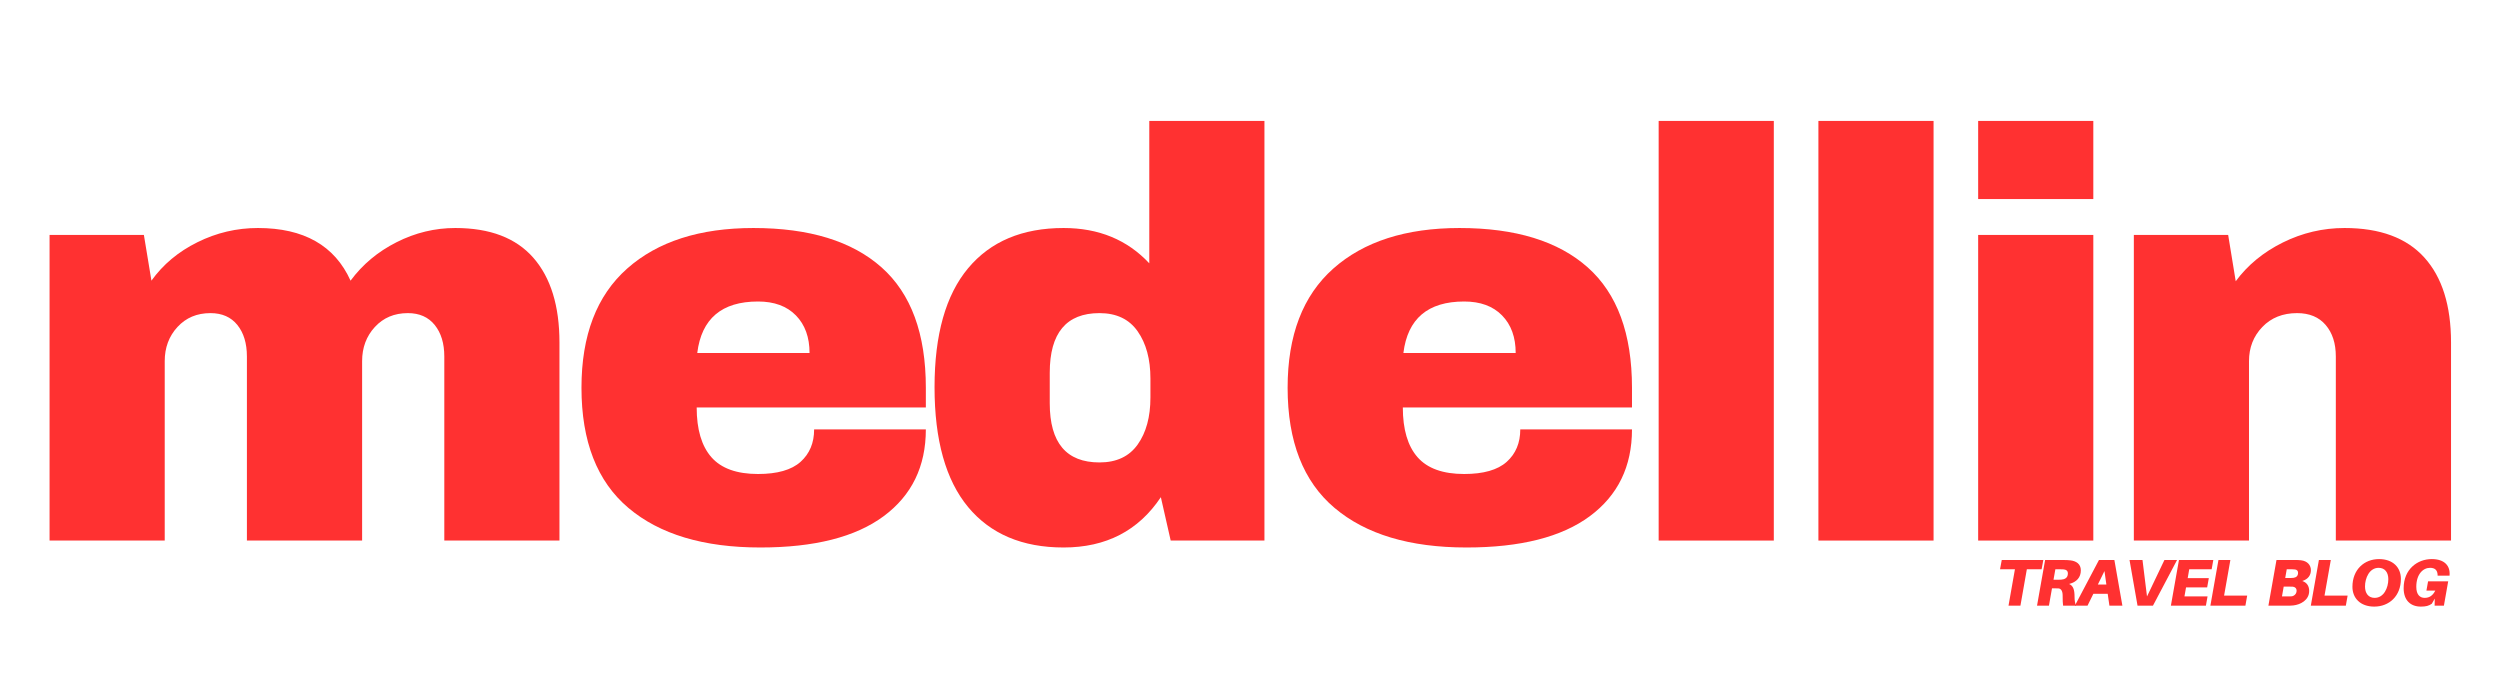
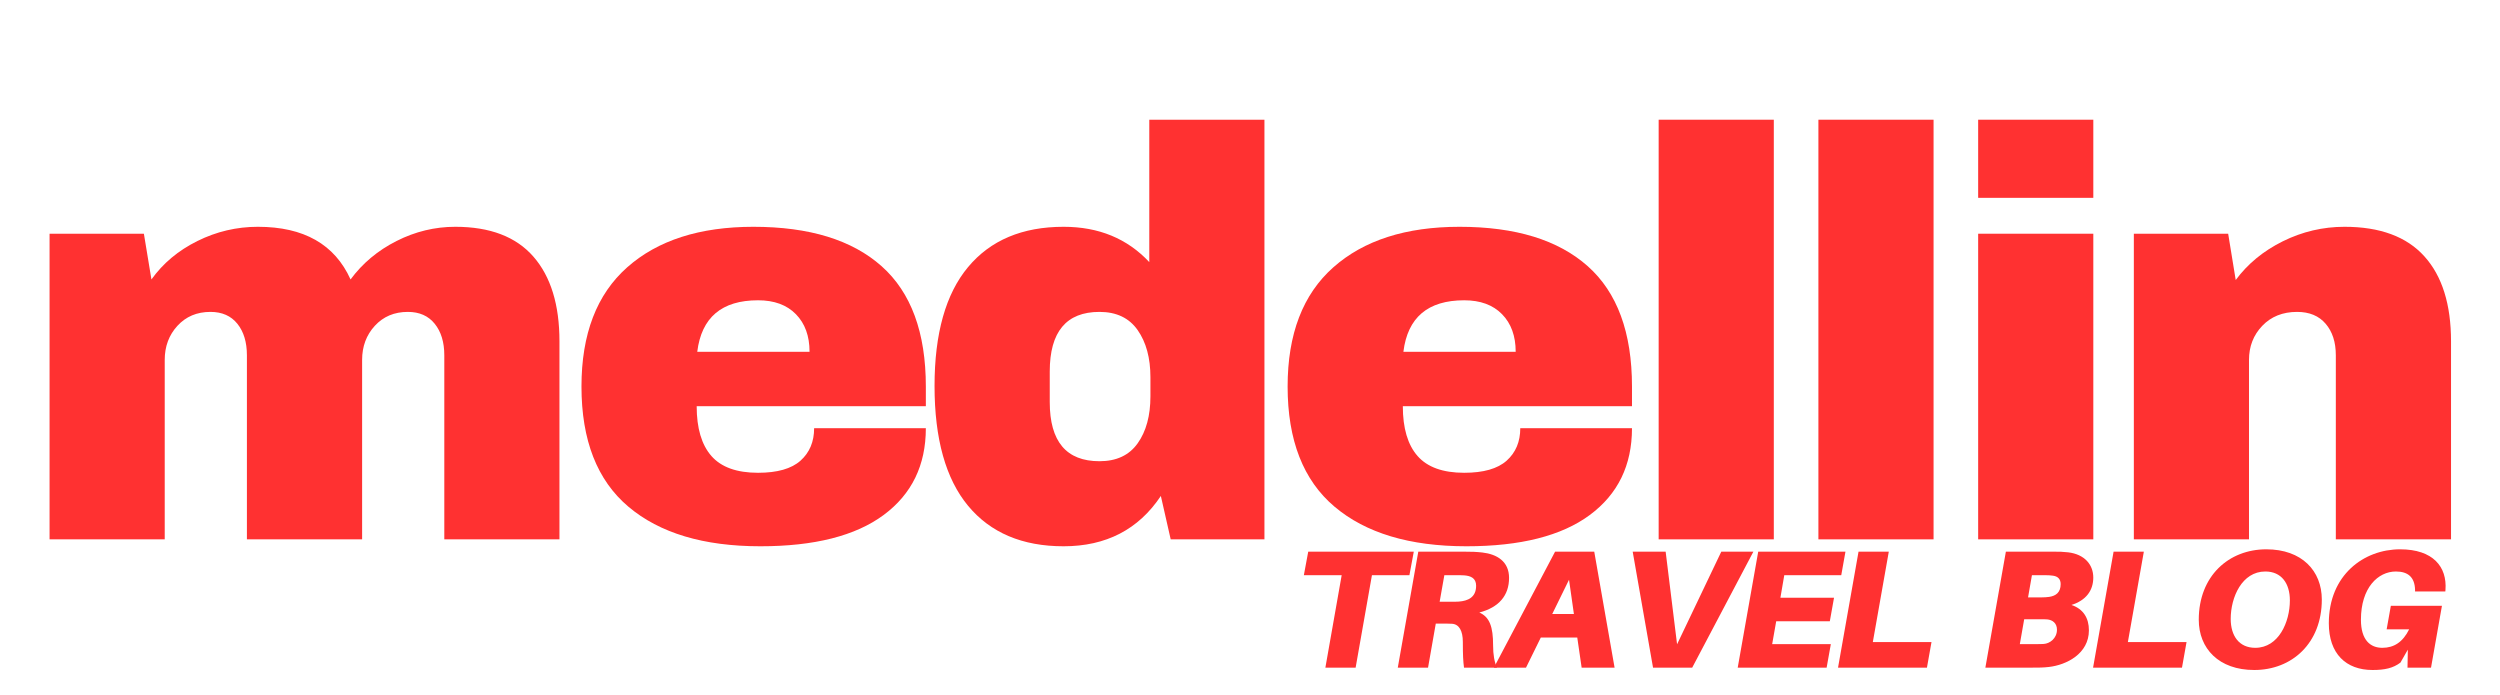
<svg xmlns="http://www.w3.org/2000/svg" width="1000" zoomAndPan="magnify" viewBox="0 0 750 208.5" height="278" preserveAspectRatio="xMidYMid meet" version="1.0">
  <defs>
    <g />
  </defs>
  <g fill="#ff3131" fill-opacity="1">
-     <g transform="translate(4.447383, 162.169)">
+     <g transform="translate(4.447383, 161.8041)">
      <g>
        <path d="M 132.141 -93.766 C 142.555 -93.766 150.367 -90.781 155.578 -84.812 C 160.785 -78.852 163.391 -70.379 163.391 -59.391 L 163.391 0 L 128.844 0 L 128.844 -55.219 C 128.844 -59.156 127.883 -62.305 125.969 -64.672 C 124.062 -67.047 121.375 -68.234 117.906 -68.234 C 113.852 -68.234 110.551 -66.844 108 -64.062 C 105.457 -61.289 104.188 -57.879 104.188 -53.828 L 104.188 0 L 69.625 0 L 69.625 -55.219 C 69.625 -59.156 68.672 -62.305 66.766 -64.672 C 64.859 -67.047 62.164 -68.234 58.688 -68.234 C 54.633 -68.234 51.332 -66.844 48.781 -64.062 C 46.238 -61.289 44.969 -57.879 44.969 -53.828 L 44.969 0 L 10.422 0 L 10.422 -91.688 L 38.719 -91.688 L 40.984 -77.969 C 44.453 -82.82 49.051 -86.664 54.781 -89.5 C 60.508 -92.344 66.555 -93.766 72.922 -93.766 C 86.703 -93.766 95.969 -88.5 100.719 -77.969 C 104.301 -82.82 108.898 -86.664 114.516 -89.5 C 120.129 -92.344 126.004 -93.766 132.141 -93.766 Z M 132.141 -93.766 " />
      </g>
    </g>
  </g>
  <g fill="#ff3131" fill-opacity="1">
-     <g transform="translate(168.1917, 162.169)">
+     <g transform="translate(168.1917, 161.8041)">
      <g>
        <path d="M 57.828 -93.766 C 74.609 -93.766 87.426 -89.828 96.281 -81.953 C 105.133 -74.086 109.562 -62.051 109.562 -45.844 L 109.562 -39.938 L 40.812 -39.938 C 40.812 -33.344 42.285 -28.363 45.234 -25 C 48.18 -21.645 52.844 -19.969 59.219 -19.969 C 65 -19.969 69.25 -21.18 71.969 -23.609 C 74.688 -26.047 76.047 -29.289 76.047 -33.344 L 109.562 -33.344 C 109.562 -22.227 105.336 -13.547 96.891 -7.297 C 88.441 -1.047 76.113 2.078 59.906 2.078 C 42.883 2.078 29.688 -1.883 20.312 -9.812 C 10.938 -17.738 6.25 -29.75 6.25 -45.844 C 6.25 -61.582 10.82 -73.504 19.969 -81.609 C 29.113 -89.711 41.734 -93.766 57.828 -93.766 Z M 59.219 -71.719 C 48.332 -71.719 42.254 -66.566 40.984 -56.266 L 74.672 -56.266 C 74.672 -61.004 73.305 -64.766 70.578 -67.547 C 67.859 -70.328 64.07 -71.719 59.219 -71.719 Z M 59.219 -71.719 " />
      </g>
    </g>
  </g>
  <g fill="#ff3131" fill-opacity="1">
-     <g transform="translate(274.1132, 162.169)">
+     <g transform="translate(274.1132, 161.8041)">
      <g>
        <path d="M 77.094 0 L 74.141 -13.016 C 67.43 -2.953 57.707 2.078 44.969 2.078 C 32.582 2.078 23.031 -1.969 16.312 -10.062 C 9.602 -18.164 6.25 -30.148 6.25 -46.016 C 6.25 -61.754 9.602 -73.645 16.312 -81.688 C 23.031 -89.738 32.582 -93.766 44.969 -93.766 C 55.508 -93.766 64.078 -90.234 70.672 -83.172 L 70.672 -125.891 L 105.219 -125.891 L 105.219 0 Z M 55.734 -68.234 C 45.785 -68.234 40.812 -62.273 40.812 -50.359 L 40.812 -41.156 C 40.812 -29.344 45.785 -23.438 55.734 -23.438 C 60.828 -23.438 64.645 -25.227 67.188 -28.812 C 69.738 -32.406 71.016 -37.098 71.016 -42.891 L 71.016 -48.625 C 71.016 -54.406 69.738 -59.117 67.188 -62.766 C 64.645 -66.41 60.828 -68.234 55.734 -68.234 Z M 55.734 -68.234 " />
      </g>
    </g>
  </g>
  <g fill="#ff3131" fill-opacity="1">
-     <g transform="translate(380.0347, 162.169)">
+     <g transform="translate(380.0347, 161.8041)">
      <g>
        <path d="M 57.828 -93.766 C 74.609 -93.766 87.426 -89.828 96.281 -81.953 C 105.133 -74.086 109.562 -62.051 109.562 -45.844 L 109.562 -39.938 L 40.812 -39.938 C 40.812 -33.344 42.285 -28.363 45.234 -25 C 48.18 -21.645 52.844 -19.969 59.219 -19.969 C 65 -19.969 69.25 -21.18 71.969 -23.609 C 74.688 -26.047 76.047 -29.289 76.047 -33.344 L 109.562 -33.344 C 109.562 -22.227 105.336 -13.547 96.891 -7.297 C 88.441 -1.047 76.113 2.078 59.906 2.078 C 42.883 2.078 29.688 -1.883 20.312 -9.812 C 10.938 -17.738 6.25 -29.75 6.25 -45.844 C 6.25 -61.582 10.82 -73.504 19.969 -81.609 C 29.113 -89.711 41.734 -93.766 57.828 -93.766 Z M 59.219 -71.719 C 48.332 -71.719 42.254 -66.566 40.984 -56.266 L 74.672 -56.266 C 74.672 -61.004 73.305 -64.766 70.578 -67.547 C 67.859 -70.328 64.07 -71.719 59.219 -71.719 Z M 59.219 -71.719 " />
      </g>
    </g>
  </g>
  <g fill="#ff3131" fill-opacity="1">
-     <g transform="translate(485.9562, 162.169)">
+     <g transform="translate(485.9562, 161.8041)">
      <g>
        <path d="M 11.641 0 L 11.641 -125.891 L 46.188 -125.891 L 46.188 0 Z M 11.641 0 " />
      </g>
    </g>
  </g>
  <g fill="#ff3131" fill-opacity="1">
-     <g transform="translate(533.8812, 162.169)">
+     <g transform="translate(533.8812, 161.8041)">
      <g>
        <path d="M 11.641 0 L 11.641 -125.891 L 46.188 -125.891 L 46.188 0 Z M 11.641 0 " />
      </g>
    </g>
  </g>
  <g fill="#ff3131" fill-opacity="1">
-     <g transform="translate(581.8063, 162.169)">
+     <g transform="translate(581.8063, 161.8041)">
      <g>
        <path d="M 11.641 -102.453 L 11.641 -125.891 L 46.188 -125.891 L 46.188 -102.453 Z M 11.641 0 L 11.641 -91.688 L 46.188 -91.688 L 46.188 0 Z M 11.641 0 " />
      </g>
    </g>
  </g>
  <g fill="#ff3131" fill-opacity="1">
-     <g transform="translate(629.7313, 162.169)">
+     <g transform="translate(629.7313, 161.8041)">
      <g>
        <path d="M 73.625 -93.766 C 84.27 -93.766 92.254 -90.812 97.578 -84.906 C 102.91 -79 105.578 -70.492 105.578 -59.391 L 105.578 0 L 71.016 0 L 71.016 -55.219 C 71.016 -59.156 70 -62.305 67.969 -64.672 C 65.945 -67.047 63.086 -68.234 59.391 -68.234 C 55.098 -68.234 51.617 -66.844 48.953 -64.062 C 46.297 -61.289 44.969 -57.879 44.969 -53.828 L 44.969 0 L 10.422 0 L 10.422 -91.688 L 38.719 -91.688 L 40.984 -77.797 C 44.566 -82.648 49.281 -86.523 55.125 -89.422 C 60.977 -92.316 67.145 -93.766 73.625 -93.766 Z M 73.625 -93.766 " />
      </g>
    </g>
  </g>
  <g fill="#ff3131" fill-opacity="1">
-     <g transform="translate(598.76, 181.7048)">
+     <g transform="translate(387.9806, 200.2934)">
      <g>
-         <path d="M 13.723 -10.922 L 14.238 -13.703 L 1.766 -13.703 L 1.25 -10.922 L 5.719 -10.922 L 3.793 0 L 7.367 0 L 9.293 -10.922 Z M 13.723 -10.922 " />
+         <path d="M 34.844 -27.734 L 36.156 -34.793 L 4.488 -34.793 L 3.176 -27.734 L 14.523 -27.734 L 9.633 0 L 18.707 0 L 23.602 -27.734 Z M 34.844 -27.734 " />
      </g>
    </g>
  </g>
  <g fill="#ff3131" fill-opacity="1">
-     <g transform="translate(610.6901, 181.7048)">
+     <g transform="translate(418.2767, 200.2934)">
      <g>
-         <path d="M 13.562 -10.605 C 13.562 -12.551 12.133 -13.402 10.406 -13.602 C 9.691 -13.684 9.133 -13.703 8.281 -13.703 L 2.84 -13.703 L 0.418 0 L 3.992 0 L 4.906 -5.203 L 5.719 -5.203 C 6.117 -5.203 6.434 -5.203 6.832 -5.184 C 7.664 -5.125 8.102 -4.348 8.102 -3.039 C 8.102 -1.469 8.141 -0.734 8.242 0 L 12.133 0 C 11.836 -0.656 11.676 -1.508 11.676 -2.641 C 11.676 -4.805 11.277 -5.977 10.047 -6.512 C 12.352 -7.109 13.562 -8.52 13.562 -10.605 Z M 5.363 -7.785 L 5.918 -10.922 L 7.309 -10.922 C 7.684 -10.922 8.004 -10.922 8.262 -10.902 C 9.055 -10.844 9.672 -10.562 9.672 -9.672 C 9.672 -8.281 8.676 -7.883 7.625 -7.805 C 7.367 -7.785 7.051 -7.785 6.672 -7.785 Z M 5.363 -7.785 " />
+         <path d="M 34.441 -26.93 C 34.441 -31.871 30.812 -34.039 26.426 -34.543 C 24.609 -34.746 23.195 -34.793 21.027 -34.793 L 7.211 -34.793 L 1.059 0 L 10.137 0 L 12.457 -13.211 L 14.523 -13.211 C 15.531 -13.211 16.34 -13.211 17.348 -13.16 C 19.465 -13.012 20.574 -11.043 20.574 -7.715 C 20.574 -3.73 20.676 -1.867 20.926 0 L 30.812 0 C 30.055 -1.664 29.652 -3.832 29.652 -6.707 C 29.652 -12.203 28.645 -15.18 25.516 -16.539 C 31.367 -18.055 34.441 -21.633 34.441 -26.93 Z M 13.617 -19.766 L 15.027 -27.734 L 18.559 -27.734 C 19.516 -27.734 20.32 -27.734 20.977 -27.684 C 22.996 -27.535 24.559 -26.828 24.559 -24.559 C 24.559 -21.027 22.035 -20.02 19.363 -19.816 C 18.707 -19.766 17.902 -19.766 16.945 -19.766 Z M 13.617 -19.766 " />
      </g>
    </g>
  </g>
  <g fill="#ff3131" fill-opacity="1">
-     <g transform="translate(623.3149, 181.7048)">
+     <g transform="translate(450.3372, 200.2934)">
      <g>
-         <path d="M 8.996 -3.555 L 9.512 0 L 13.402 0 L 11 -13.703 L 6.375 -13.703 L -0.855 0 L 2.938 0 L 4.688 -3.555 Z M 8.598 -6.336 L 6.035 -6.336 L 8.023 -10.387 Z M 8.598 -6.336 " />
+         <path d="M 22.844 -9.027 L 24.156 0 L 34.039 0 L 27.938 -34.793 L 16.188 -34.793 L -2.168 0 L 7.465 0 L 11.902 -9.027 Z M 21.836 -16.086 L 15.328 -16.086 L 20.371 -26.375 Z M 21.836 -16.086 " />
      </g>
    </g>
  </g>
  <g fill="#ff3131" fill-opacity="1">
-     <g transform="translate(636.7339, 181.7048)">
+     <g transform="translate(484.4141, 200.2934)">
      <g>
-         <path d="M 9.152 0 L 16.383 -13.703 L 12.59 -13.703 L 7.367 -2.762 L 6.016 -13.703 L 2.125 -13.703 L 4.527 0 Z M 9.152 0 " />
+         <path d="M 23.246 0 L 41.602 -34.793 L 31.973 -34.793 L 18.707 -7.008 L 15.281 -34.793 L 5.395 -34.793 L 11.496 0 Z M 23.246 0 " />
      </g>
    </g>
  </g>
  <g fill="#ff3131" fill-opacity="1">
-     <g transform="translate(650.8476, 181.7048)">
+     <g transform="translate(520.2554, 200.2934)">
      <g>
-         <path d="M 5.918 -10.922 L 12.648 -10.922 L 13.145 -13.703 L 2.84 -13.703 L 0.418 0 L 10.922 0 L 11.418 -2.781 L 4.488 -2.781 L 4.965 -5.48 L 11.301 -5.48 L 11.797 -8.262 L 5.461 -8.262 Z M 5.918 -10.922 " />
+         <path d="M 15.027 -27.734 L 32.121 -27.734 L 33.383 -34.793 L 7.211 -34.793 L 1.059 0 L 27.734 0 L 28.996 -7.059 L 11.398 -7.059 L 12.605 -13.918 L 28.691 -13.918 L 29.953 -20.977 L 13.867 -20.977 Z M 15.027 -27.734 " />
      </g>
    </g>
  </g>
  <g fill="#ff3131" fill-opacity="1">
-     <g transform="translate(662.6983, 181.7048)">
+     <g transform="translate(550.3499, 200.2934)">
      <g>
-         <path d="M 11.457 -3.02 L 4.527 -3.02 L 6.414 -13.703 L 2.84 -13.703 L 0.418 0 L 10.922 0 Z M 11.457 -3.02 " />
+         <path d="M 29.098 -7.664 L 11.496 -7.664 L 16.289 -34.793 L 7.211 -34.793 L 1.059 0 L 27.734 0 Z M 29.098 -7.664 " />
      </g>
    </g>
  </g>
  <g fill="#ff3131" fill-opacity="1">
-     <g transform="translate(674.317, 181.7048)">
+     <g transform="translate(579.8554, 200.2934)">
      <g />
    </g>
  </g>
  <g fill="#ff3131" fill-opacity="1">
-     <g transform="translate(676.2423, 181.7048)">
+     <g transform="translate(584.7446, 200.2934)">
      <g />
    </g>
  </g>
  <g fill="#ff3131" fill-opacity="1">
-     <g transform="translate(678.1676, 181.7048)">
+     <g transform="translate(589.6339, 200.2934)">
      <g />
    </g>
  </g>
  <g fill="#ff3131" fill-opacity="1">
-     <g transform="translate(680.1039, 181.7048)">
+     <g transform="translate(594.551, 200.2934)">
      <g>
-         <path d="M 10.582 -7.406 C 12.312 -7.941 13.164 -9.113 13.164 -10.645 C 13.164 -12.152 12.152 -13.383 10.207 -13.621 C 9.512 -13.703 9.195 -13.703 8.461 -13.703 L 2.84 -13.703 L 0.418 0 L 5.879 0 C 6.75 0 7.207 0 7.922 -0.078 C 10.008 -0.316 12.648 -1.648 12.648 -4.41 C 12.648 -5.859 11.992 -6.93 10.582 -7.406 Z M 5.918 -10.922 L 7.527 -10.922 C 7.844 -10.922 8.16 -10.902 8.418 -10.863 C 8.977 -10.781 9.312 -10.465 9.312 -9.867 C 9.312 -8.895 8.758 -8.48 7.961 -8.359 C 7.684 -8.32 7.387 -8.301 7.07 -8.301 L 5.461 -8.301 Z M 7.309 -2.801 C 7.031 -2.781 6.73 -2.781 6.414 -2.781 L 4.488 -2.781 L 5.004 -5.719 L 6.832 -5.719 C 7.148 -5.719 7.465 -5.719 7.723 -5.699 C 8.359 -5.641 8.875 -5.242 8.875 -4.488 C 8.875 -3.457 8.023 -2.84 7.309 -2.801 Z M 7.309 -2.801 " />
+         <path d="M 26.879 -18.809 C 31.266 -20.172 33.434 -23.145 33.434 -27.027 C 33.434 -30.863 30.863 -33.988 25.918 -34.594 C 24.156 -34.793 23.348 -34.793 21.48 -34.793 L 7.211 -34.793 L 1.059 0 L 14.926 0 C 17.145 0 18.305 0 20.121 -0.203 C 25.414 -0.809 32.121 -4.184 32.121 -11.195 C 32.121 -14.875 30.457 -17.598 26.879 -18.809 Z M 15.027 -27.734 L 19.113 -27.734 C 19.918 -27.734 20.727 -27.684 21.383 -27.582 C 22.793 -27.383 23.648 -26.574 23.648 -25.062 C 23.648 -22.59 22.238 -21.531 20.223 -21.23 C 19.516 -21.129 18.758 -21.078 17.953 -21.078 L 13.867 -21.078 Z M 18.559 -7.109 C 17.852 -7.059 17.094 -7.059 16.289 -7.059 L 11.398 -7.059 L 12.707 -14.523 L 17.348 -14.523 C 18.152 -14.523 18.961 -14.523 19.617 -14.473 C 21.23 -14.32 22.539 -13.312 22.539 -11.398 C 22.539 -8.773 20.371 -7.211 18.559 -7.109 Z M 18.559 -7.109 " />
      </g>
    </g>
  </g>
  <g fill="#ff3131" fill-opacity="1">
-     <g transform="translate(692.8281, 181.7048)">
+     <g transform="translate(626.8636, 200.2934)">
      <g>
-         <path d="M 11.457 -3.02 L 4.527 -3.02 L 6.414 -13.703 L 2.84 -13.703 L 0.418 0 L 10.922 0 Z M 11.457 -3.02 " />
+         <path d="M 29.098 -7.664 L 11.496 -7.664 L 16.289 -34.793 L 7.211 -34.793 L 1.059 0 L 27.734 0 Z M 29.098 -7.664 " />
      </g>
    </g>
  </g>
  <g fill="#ff3131" fill-opacity="1">
-     <g transform="translate(704.4406, 181.7048)">
+     <g transform="translate(656.3531, 200.2934)">
      <g>
-         <path d="M 9.273 -13.98 C 4.824 -13.98 1.289 -10.824 1.289 -5.66 C 1.289 -2.266 3.652 0.277 7.844 0.277 C 12.293 0.277 15.828 -2.879 15.828 -8.043 C 15.828 -11.438 13.465 -13.98 9.273 -13.98 Z M 7.961 -2.344 C 6.055 -2.344 5.062 -3.754 5.062 -5.758 C 5.062 -8.32 6.395 -11.359 9.152 -11.359 C 11.062 -11.359 12.055 -9.949 12.055 -7.941 C 12.055 -5.383 10.723 -2.344 7.961 -2.344 Z M 7.961 -2.344 " />
+         <path d="M 23.551 -35.5 C 12.254 -35.5 3.277 -27.484 3.277 -14.371 C 3.277 -5.75 9.277 0.707 19.918 0.707 C 31.215 0.707 40.191 -7.312 40.191 -20.422 C 40.191 -29.047 34.191 -35.5 23.551 -35.5 Z M 20.223 -5.949 C 15.379 -5.949 12.859 -9.531 12.859 -14.625 C 12.859 -21.129 16.238 -28.844 23.246 -28.844 C 28.09 -28.844 30.609 -25.266 30.609 -20.172 C 30.609 -13.664 27.23 -5.949 20.223 -5.949 Z M 20.223 -5.949 " />
      </g>
    </g>
  </g>
  <g fill="#ff3131" fill-opacity="1">
-     <g transform="translate(719.8644, 181.7048)">
+     <g transform="translate(695.5215, 200.2934)">
      <g>
-         <path d="M 9.652 -13.98 C 5.383 -13.98 1.23 -10.961 1.23 -5.242 C 1.23 -1.648 3.258 0.277 6.395 0.277 C 7.844 0.277 8.816 0.059 9.691 -0.598 L 10.562 -2.125 L 10.523 0 L 13.305 0 L 14.594 -7.309 L 8.559 -7.309 L 8.062 -4.527 L 10.723 -4.527 C 9.969 -3.02 8.938 -2.344 7.547 -2.344 C 6.156 -2.344 5.023 -3.238 5.023 -5.66 C 5.023 -9.453 7.051 -11.359 9.152 -11.359 C 10.605 -11.359 11.379 -10.664 11.418 -9.195 L 11.418 -8.996 L 14.992 -8.996 L 15.012 -9.195 C 15.211 -11.895 13.562 -13.98 9.652 -13.98 Z M 9.652 -13.98 " />
+         <path d="M 24.508 -35.5 C 13.664 -35.5 3.125 -27.836 3.125 -13.312 C 3.125 -4.184 8.27 0.707 16.238 0.707 C 19.918 0.707 22.391 0.152 24.609 -1.512 L 26.828 -5.395 L 26.727 0 L 33.785 0 L 37.062 -18.559 L 21.734 -18.559 L 20.473 -11.496 L 27.23 -11.496 C 25.312 -7.664 22.691 -5.949 19.164 -5.949 C 15.633 -5.949 12.758 -8.219 12.758 -14.371 C 12.758 -24.004 17.902 -28.844 23.246 -28.844 C 26.93 -28.844 28.895 -27.078 28.996 -23.348 L 28.996 -22.844 L 38.074 -22.844 L 38.121 -23.348 C 38.629 -30.207 34.441 -35.5 24.508 -35.5 Z M 24.508 -35.5 " />
      </g>
    </g>
  </g>
</svg>
